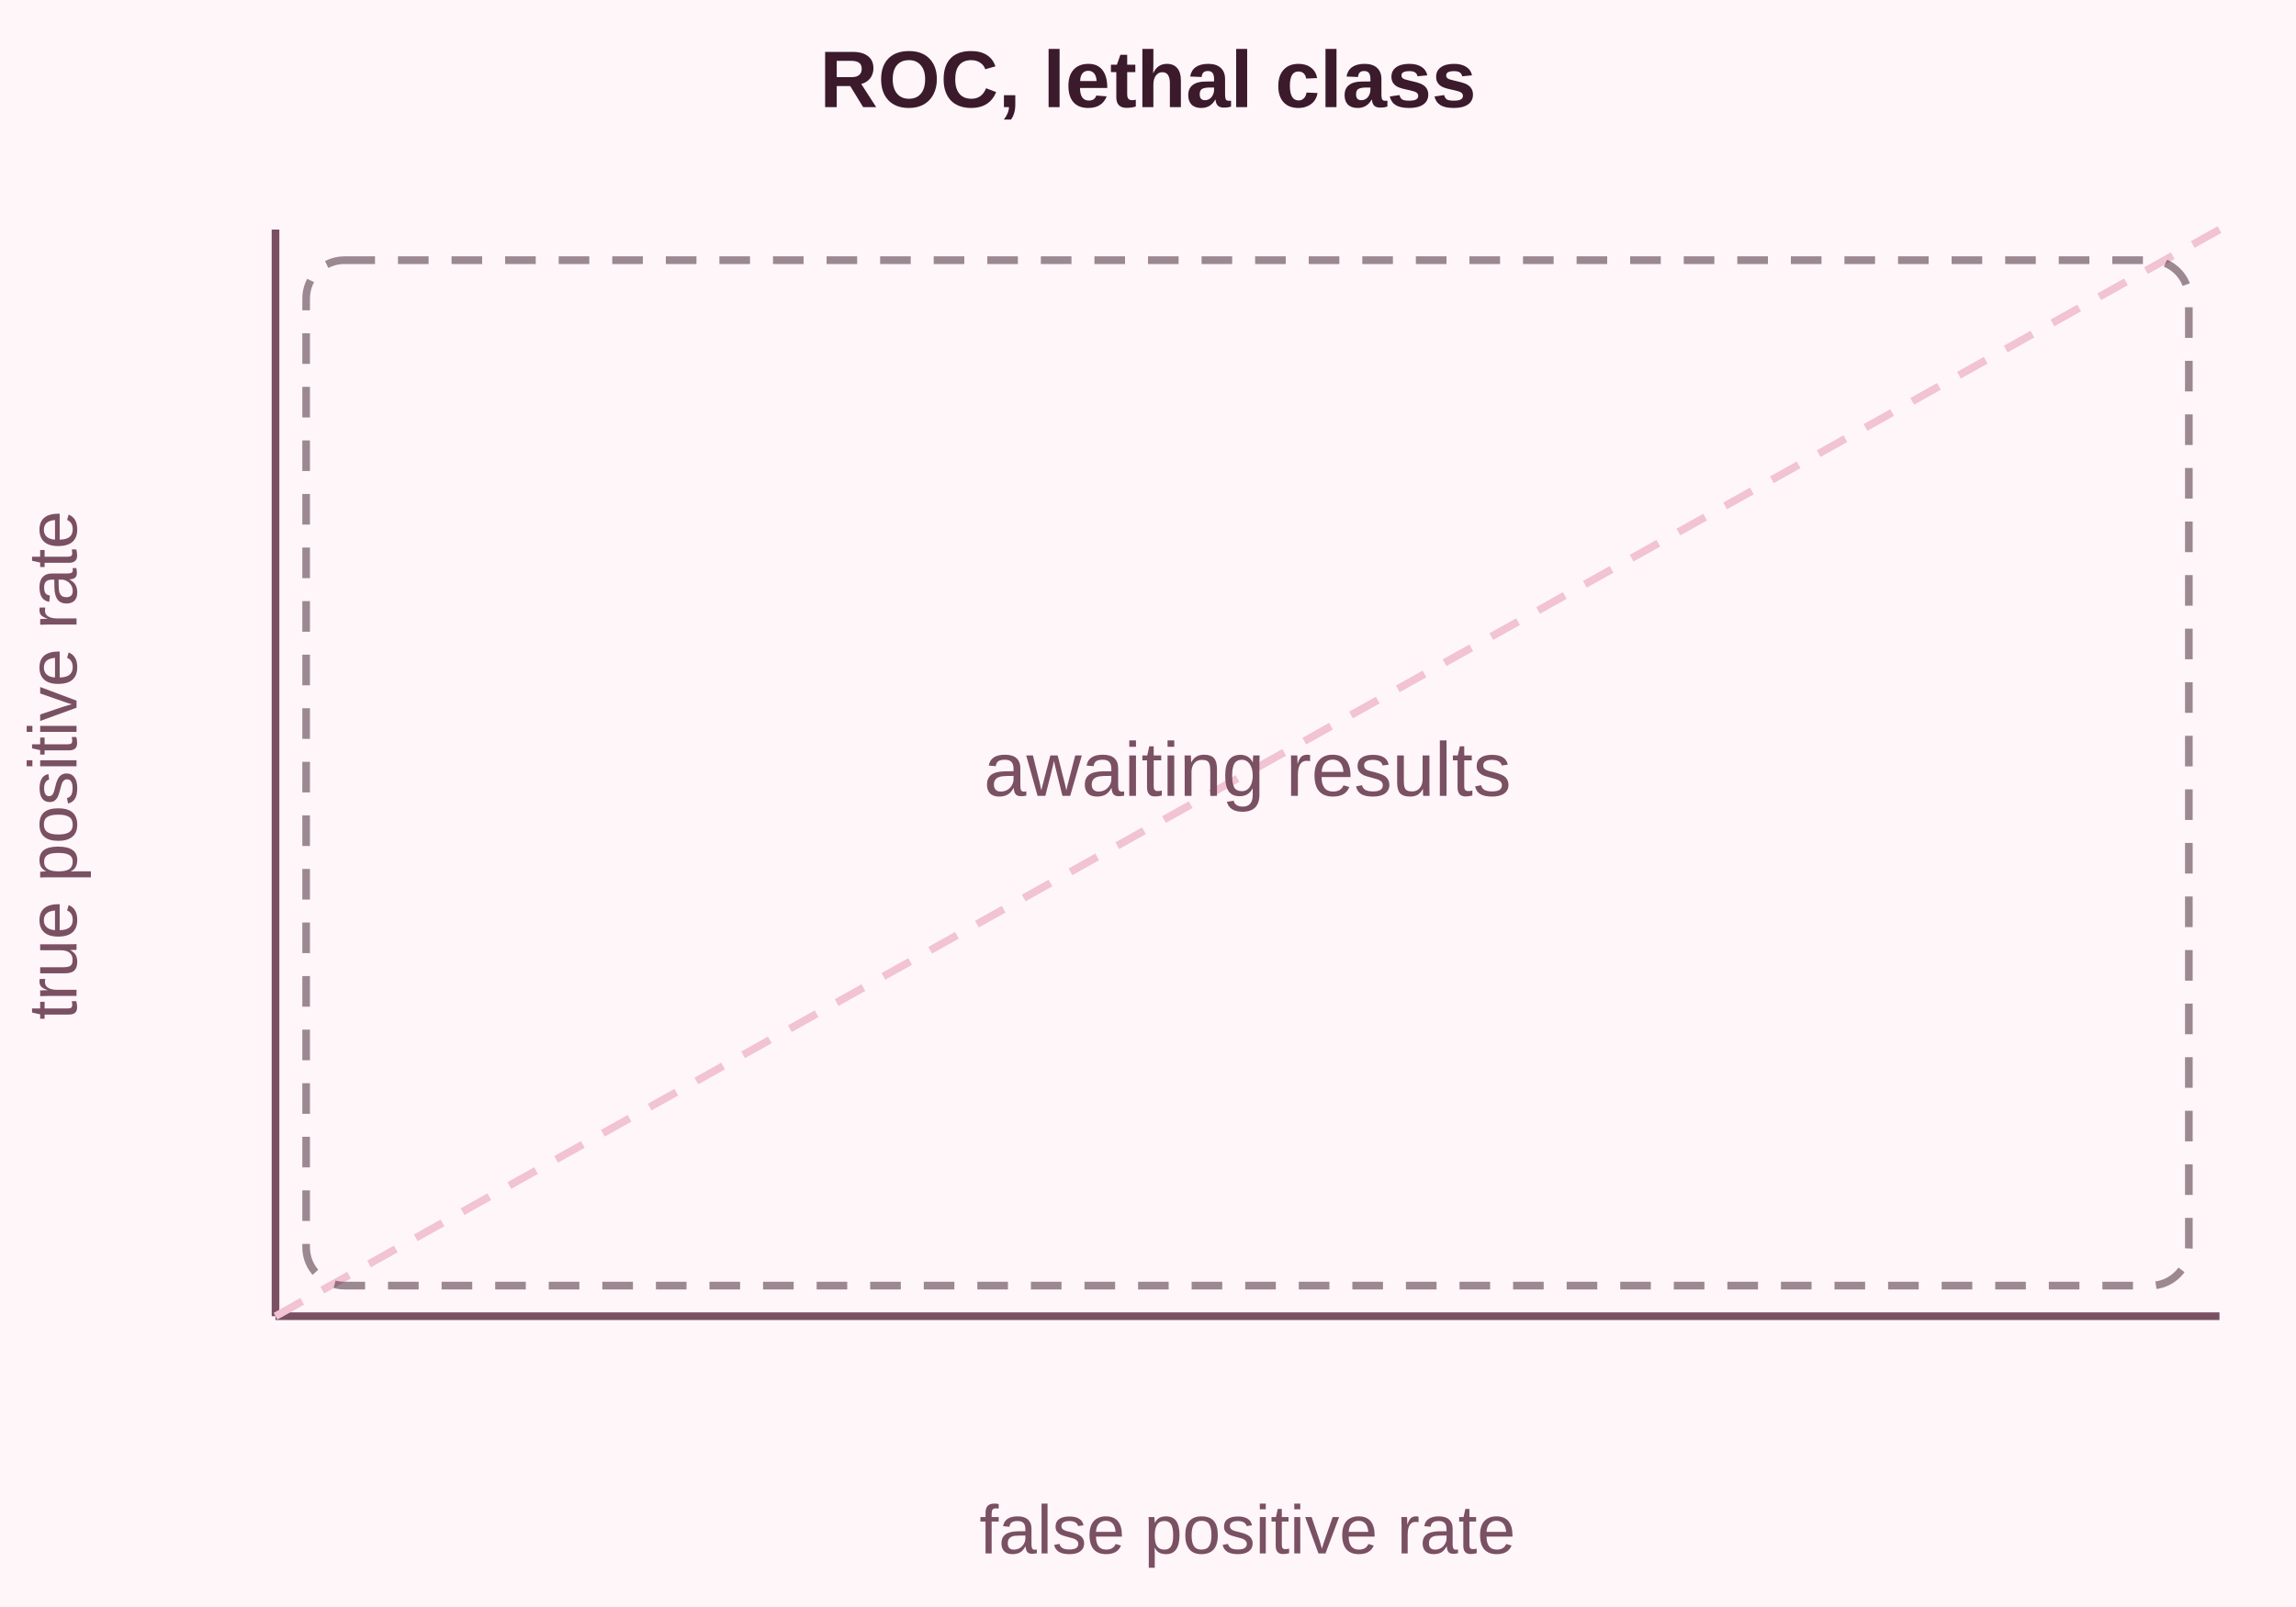
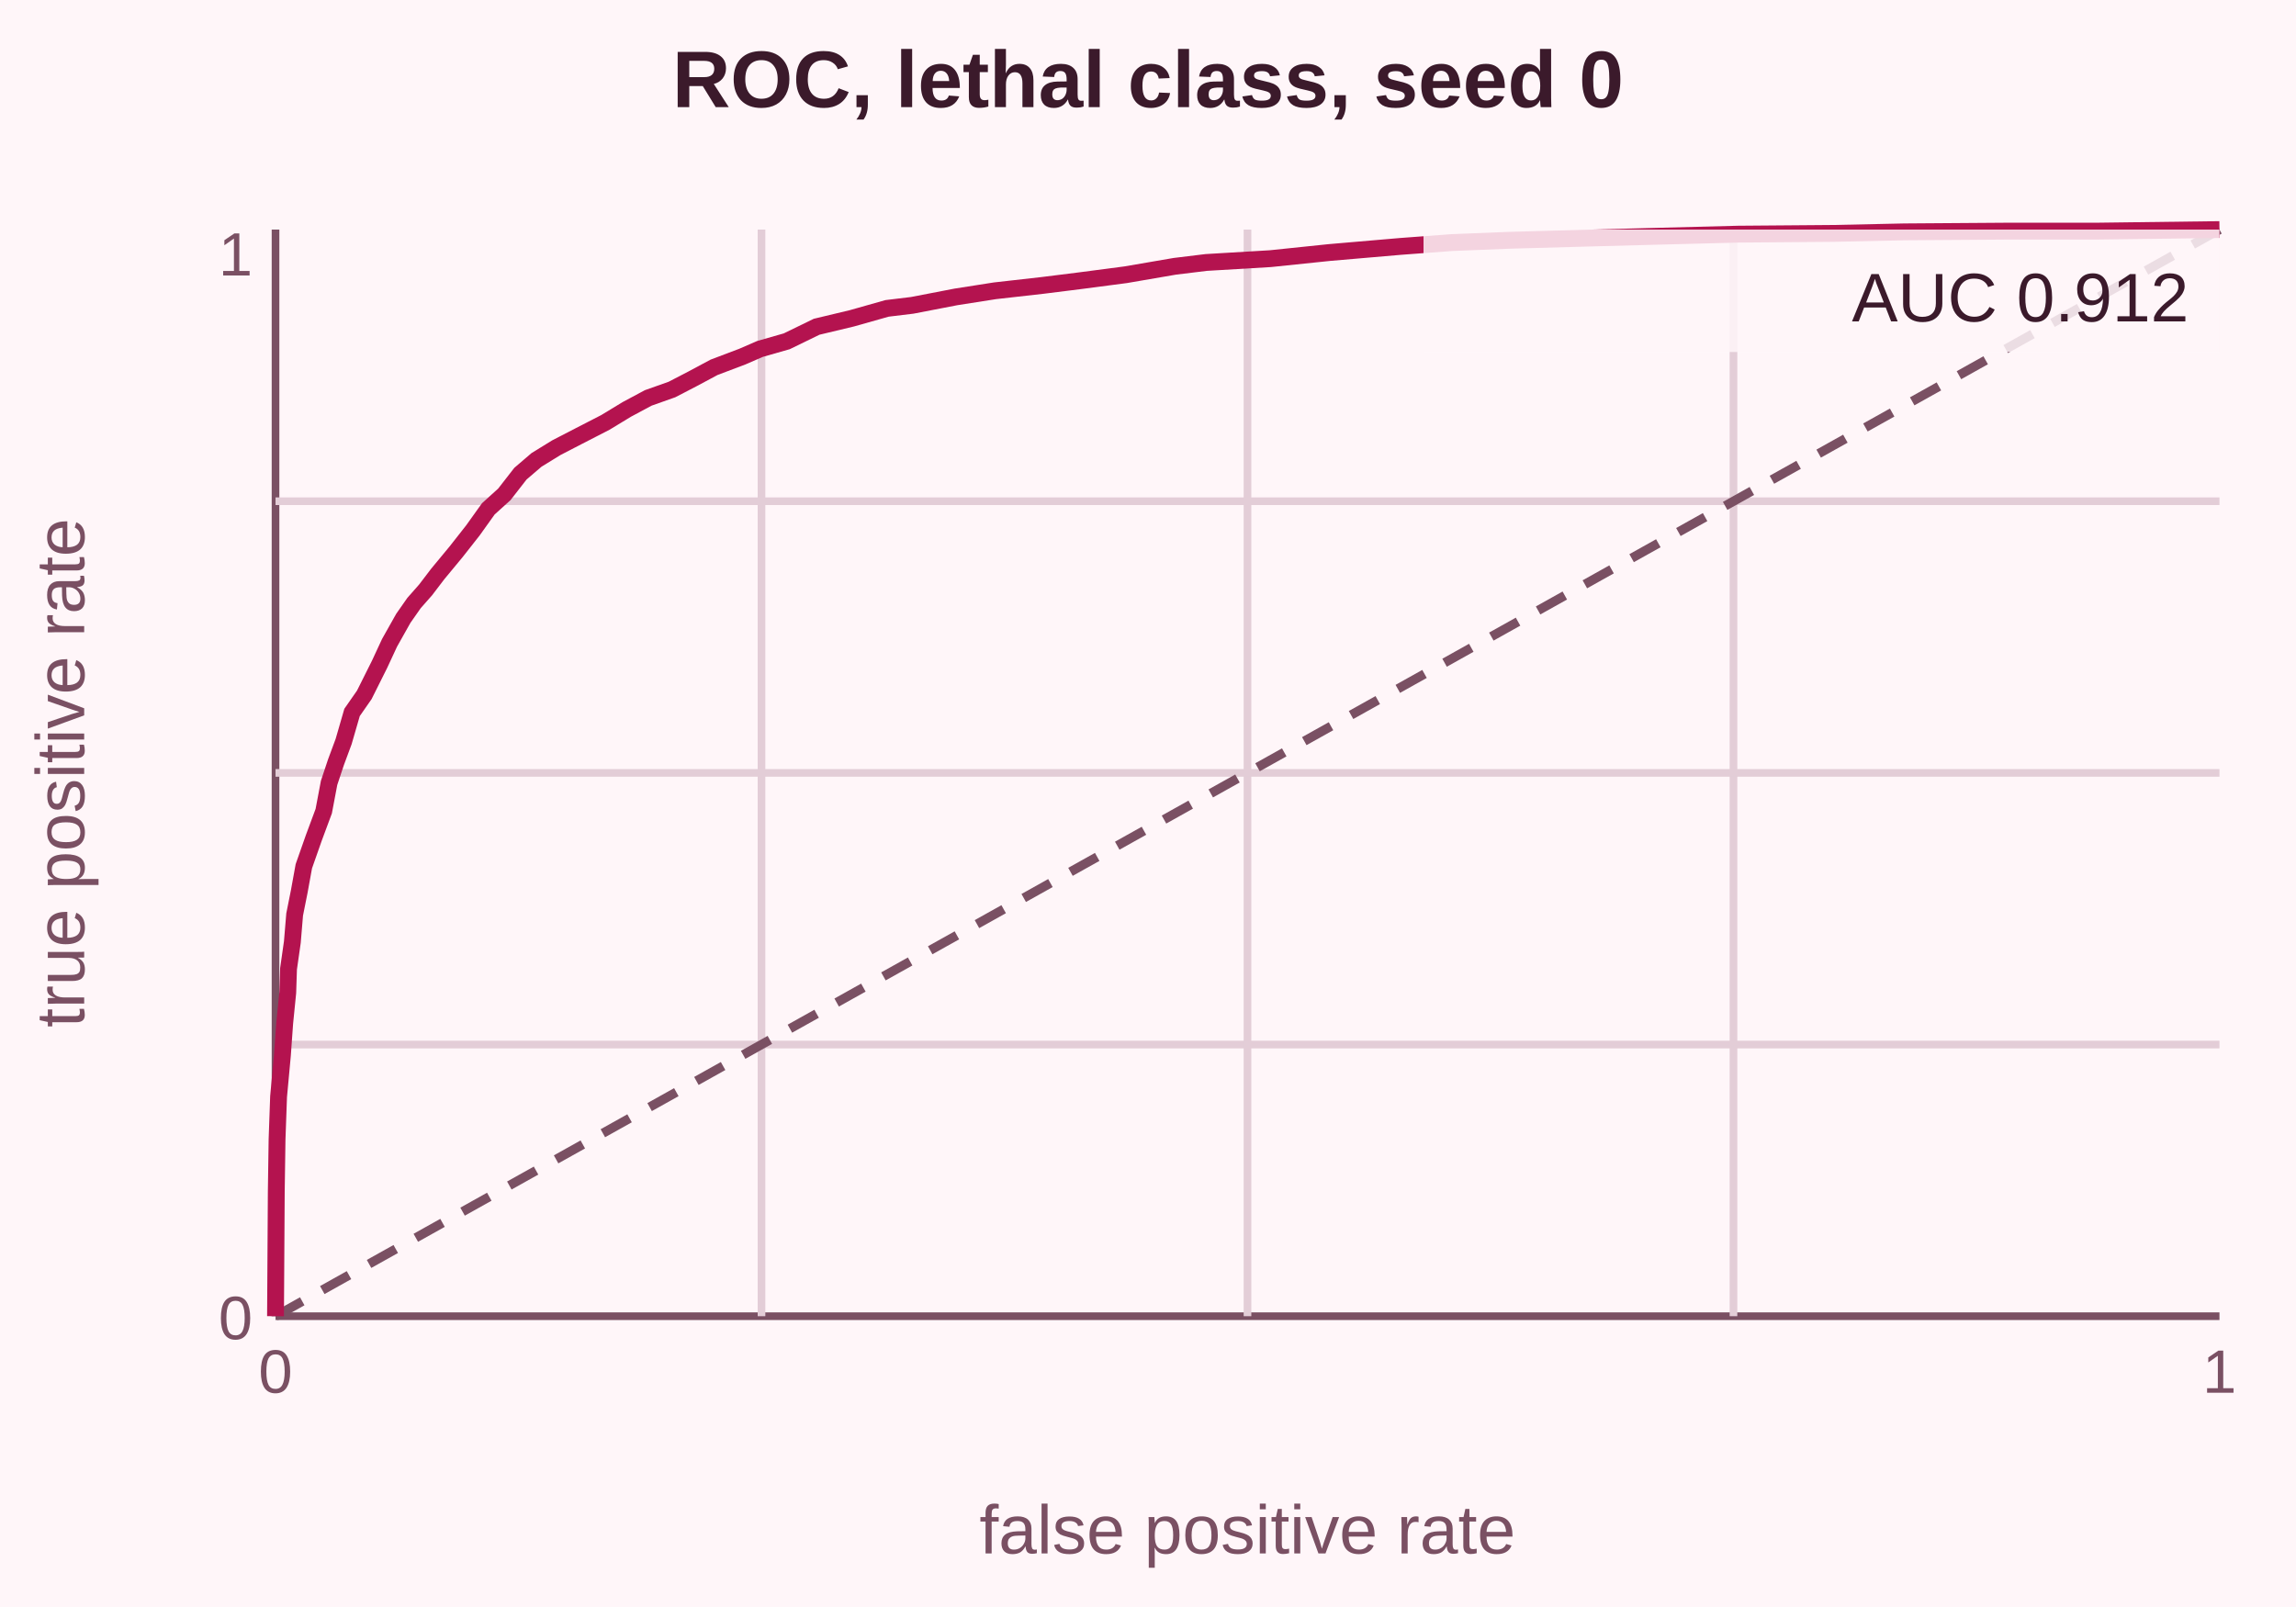
<svg xmlns="http://www.w3.org/2000/svg" viewBox="0 0 300 210" width="900" height="630" font-family="Arial,sans-serif">
  <rect width="300" height="210" fill="#fff6f9" />
-   <text x="150" y="14" fill="#3b1a2b" font-weight="bold" text-anchor="middle" font-size="10.5">ROC, lethal class</text>
-   <line stroke="#7a5063" x1="36" y1="172" x2="290" y2="172" />
-   <line stroke="#7a5063" x1="36" y1="172" x2="36" y2="30" />
-   <text x="163" y="203" fill="#7a5063" text-anchor="middle" font-size="9">false positive rate</text>
-   <text x="10" y="100" fill="#7a5063" text-anchor="middle" font-size="9" transform="rotate(-90 10 100)">true positive rate</text>
-   <line stroke-dasharray="4 3" x1="36" y1="172" x2="290" y2="30" stroke="#f1c3d3" />
-   <rect fill="none" stroke="#3b1a2b" stroke-dasharray="4 3" stroke-opacity="0.5" rx="5" x="40" y="34" width="246" height="134" />
-   <text x="163" y="104" fill="#7a5063" text-anchor="middle" font-size="10">awaiting results</text>
+   <text x="150.0" y="14.0" font-size="10.5" text-anchor="middle" fill="#3b1a2b" font-weight="bold">ROC, lethal class, seed 0</text>
+   <line x1="36.0" y1="172.0" x2="290.0" y2="172.0" stroke="#7a5063" stroke-width="1" />
+   <line x1="36.0" y1="172.0" x2="36.0" y2="30.0" stroke="#7a5063" stroke-width="1" />
+   <text x="163.0" y="203.0" font-size="9" text-anchor="middle" fill="#7a5063">false positive rate</text>
+   <text x="11.0" y="101.0" font-size="9" text-anchor="middle" fill="#7a5063" transform="rotate(-90 11.0 101.0)">true positive rate</text>
+   <line x1="226.5" y1="172.0" x2="226.5" y2="30.0" stroke="#e3cdd7" stroke-width="1" />
+   <line x1="36.0" y1="136.5" x2="290.0" y2="136.5" stroke="#e3cdd7" stroke-width="1" />
+   <line x1="163.0" y1="172.0" x2="163.0" y2="30.0" stroke="#e3cdd7" stroke-width="1" />
+   <line x1="36.0" y1="101.0" x2="290.0" y2="101.0" stroke="#e3cdd7" stroke-width="1" />
+   <line x1="99.5" y1="172.0" x2="99.5" y2="30.0" stroke="#e3cdd7" stroke-width="1" />
+   <line x1="36.0" y1="65.5" x2="290.0" y2="65.5" stroke="#e3cdd7" stroke-width="1" />
+   <text x="33.0" y="175.0" font-size="8" text-anchor="end" fill="#7a5063">0</text>
+   <text x="33.0" y="36.0" font-size="8" text-anchor="end" fill="#7a5063">1</text>
+   <text x="36.0" y="182.0" font-size="8" text-anchor="middle" fill="#7a5063">0</text>
+   <text x="290.0" y="182.0" font-size="8" text-anchor="middle" fill="#7a5063">1</text>
+   <line x1="36.0" y1="172.0" x2="290.0" y2="30.0" stroke="#7a5063" stroke-width="1.2" stroke-dasharray="4 3" />
+   <polyline points="36.0,172.0 36.1,155.7 36.2,148.9 36.4,143.3 36.9,137.9 37.2,133.7 37.6,129.7 37.7,126.6 38.2,123.1 38.5,119.5 39.1,116.5 39.7,113.2 41.0,109.5 42.3,106.0 43.0,102.3 43.9,99.6 44.9,96.9 46.0,93.1 47.6,90.8 49.6,86.8 50.9,84.0 52.7,80.8 54.1,78.8 55.6,77.1 57.2,75.0 59.6,72.1 61.8,69.3 63.8,66.5 65.9,64.6 68.0,61.9 70.1,60.1 72.7,58.5 75.6,57.0 79.1,55.2 81.9,53.5 84.7,52.0 87.8,50.9 90.5,49.5 93.3,48.0 97.0,46.6 99.3,45.6 102.8,44.6 106.7,42.7 111.3,41.6 115.9,40.3 119.2,39.9 124.9,38.8 130.0,38.0 136.2,37.3 141.0,36.7 147.1,35.9 153.5,34.8 157.6,34.3 166.0,33.8 173.7,33.0 183.0,32.2 189.7,31.7 197.2,31.4 208.0,31.1 215.5,30.9 227.1,30.6 239.6,30.5 248.8,30.3 262.9,30.2 274.3,30.2 290.0,30.0" fill="none" stroke="#b4134f" stroke-width="2.2" />
+   <rect x="186.0" y="30.0" width="104.0" height="16.0" fill="#fff6f9" fill-opacity="0.850" />
+   <text x="286.0" y="42.0" font-size="9" text-anchor="end" fill="#3b1a2b">AUC 0.912</text>
</svg>
